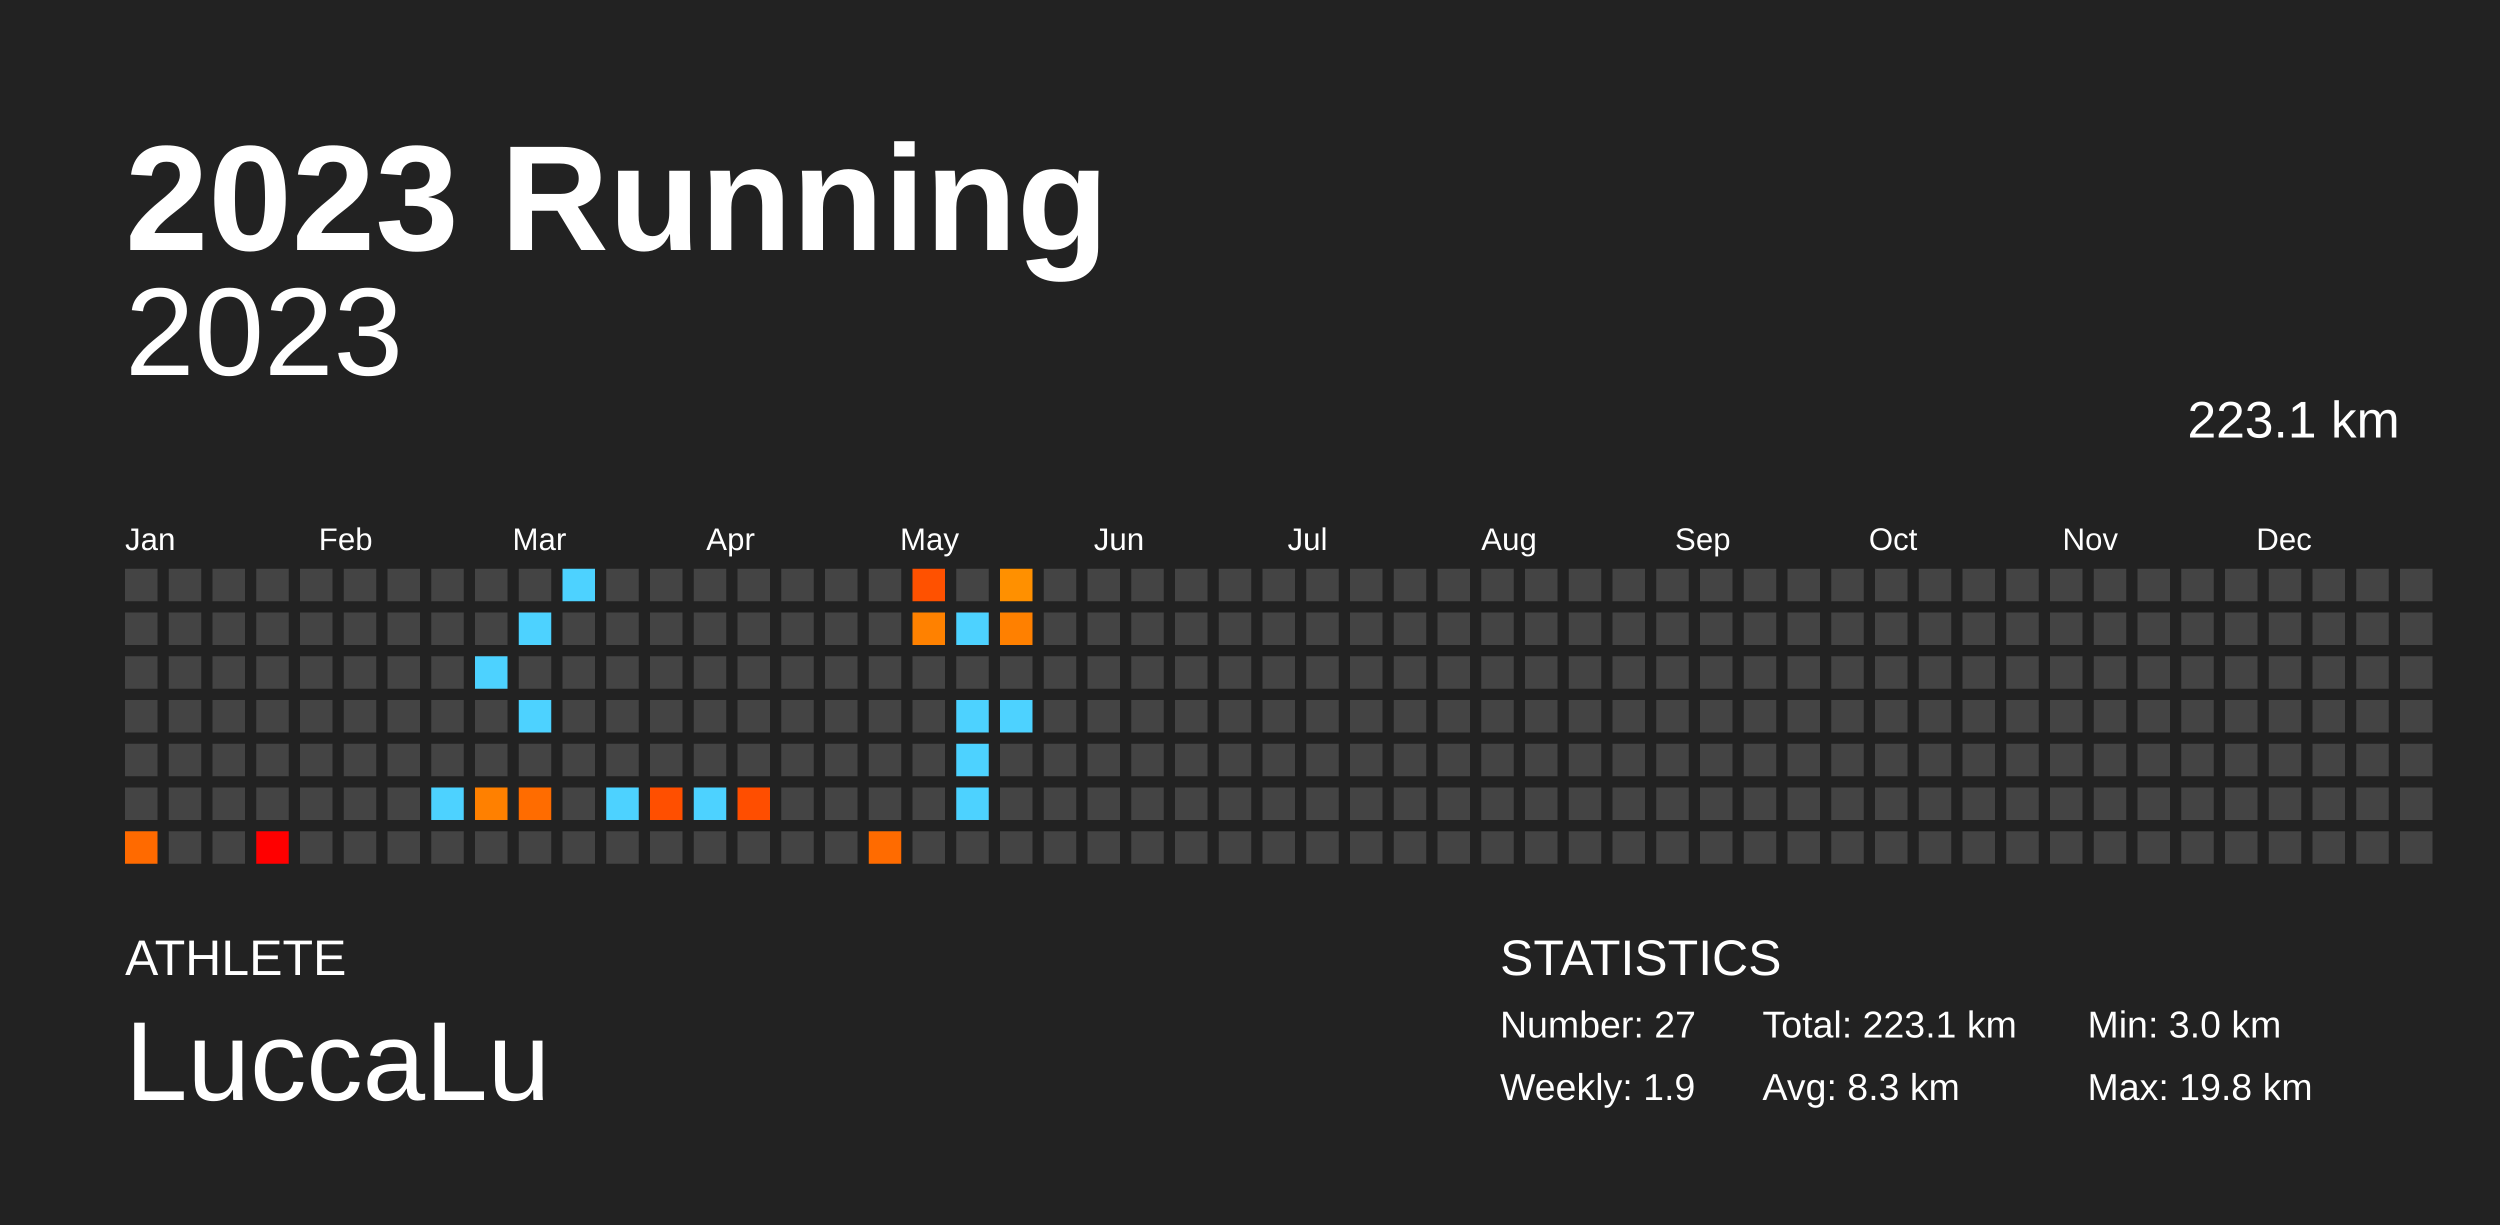
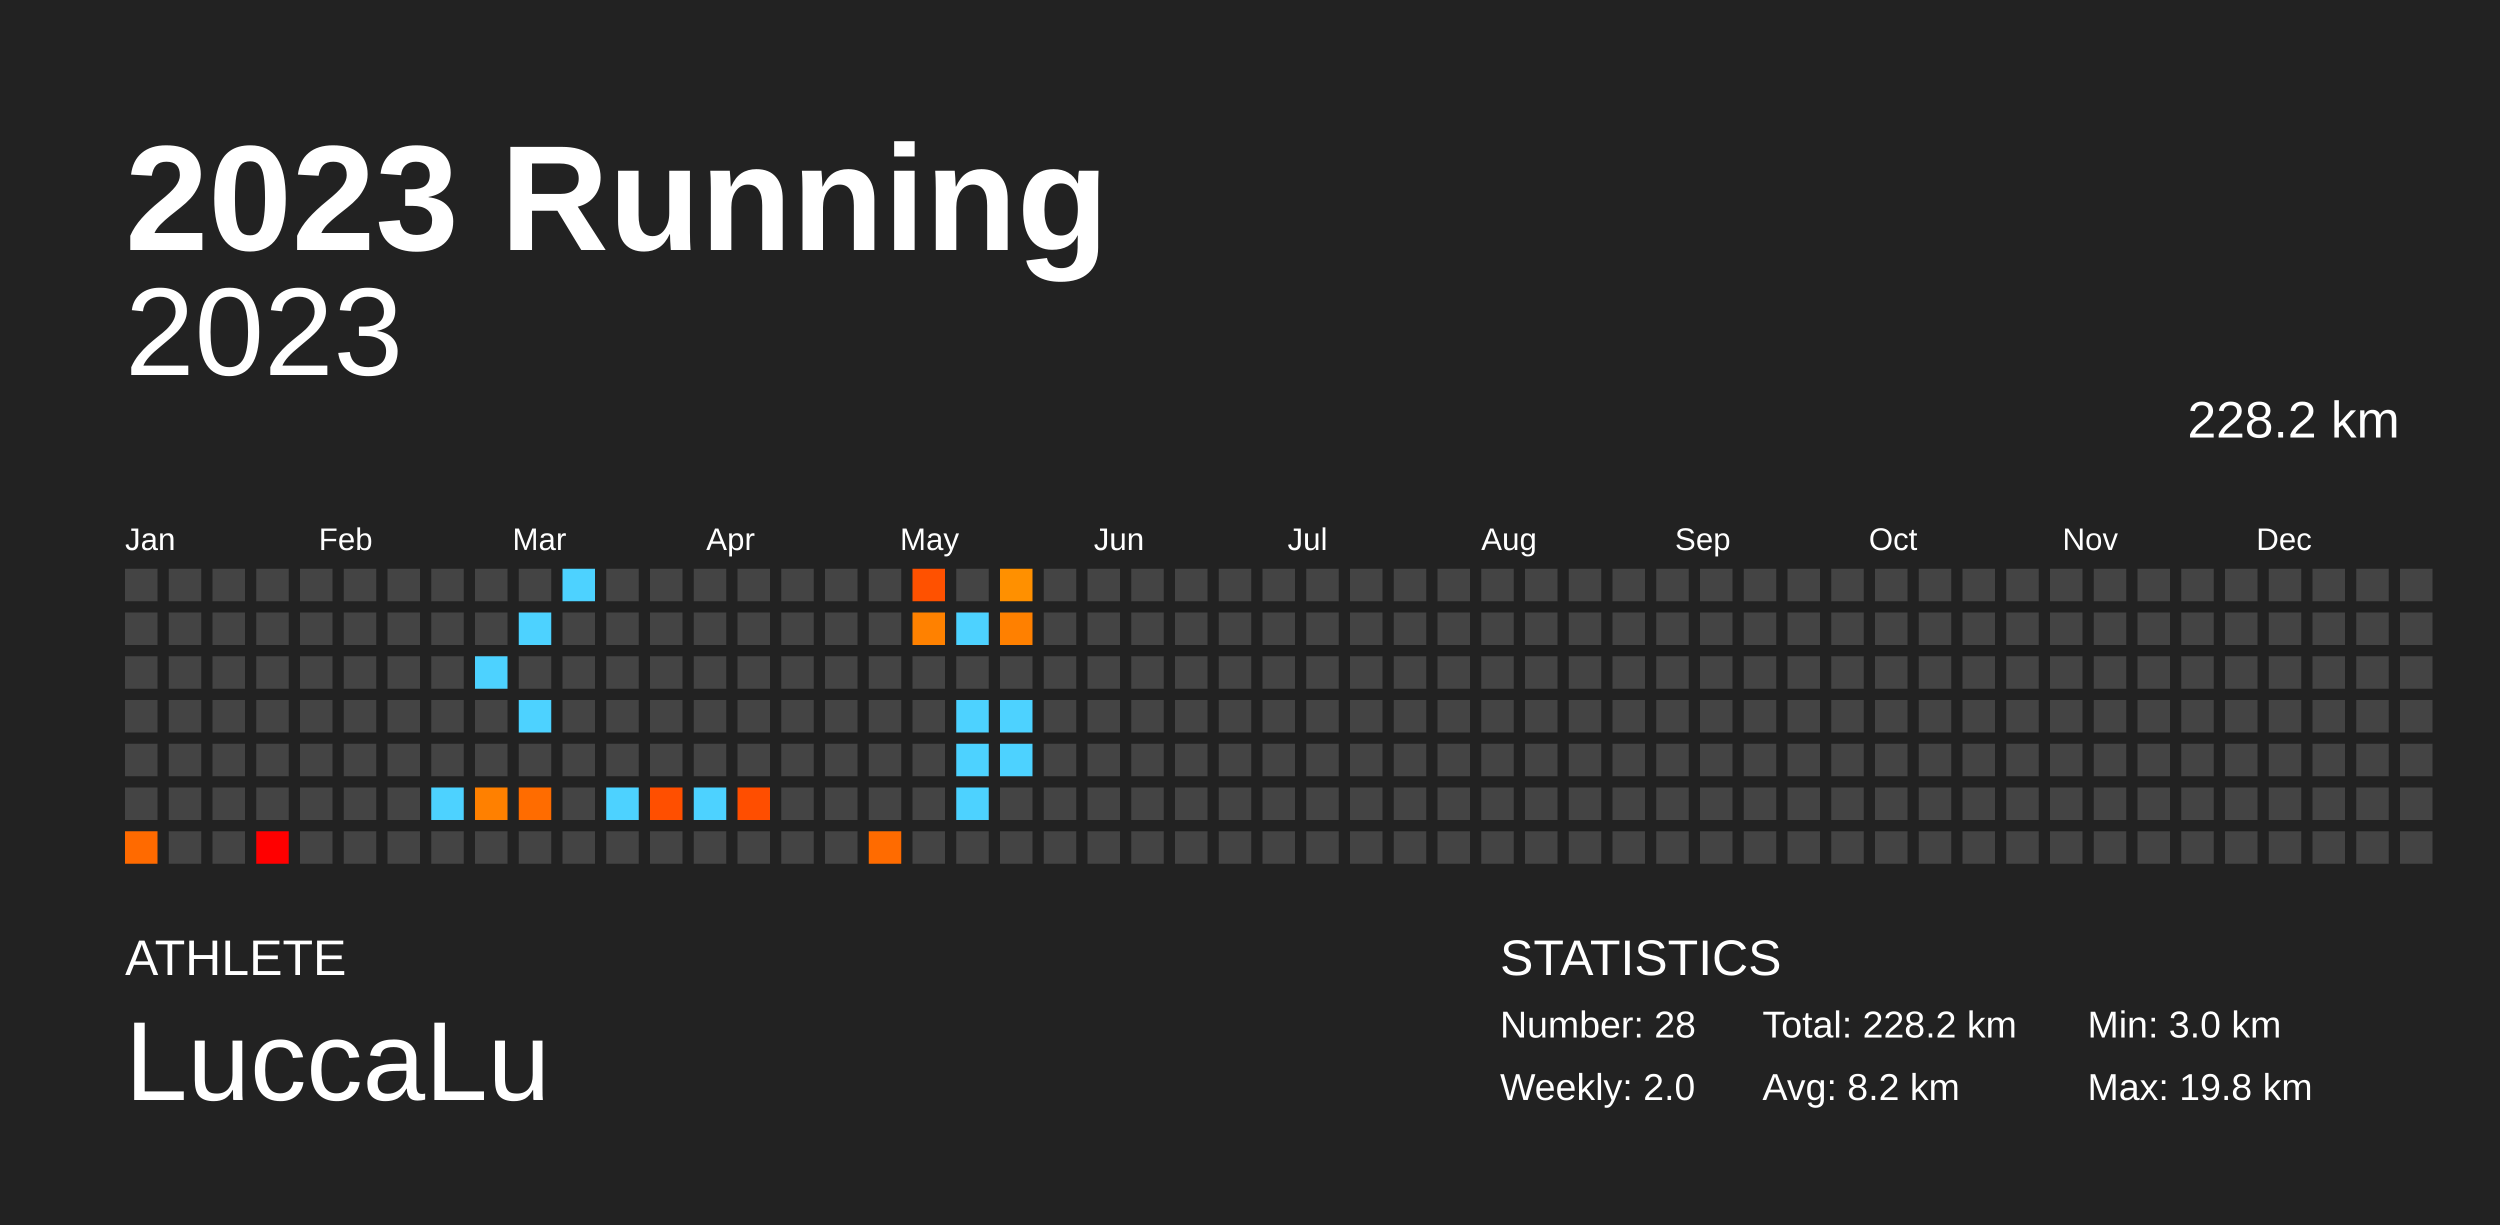
<svg xmlns="http://www.w3.org/2000/svg" baseProfile="full" height="98mm" version="1.1" viewBox="0,0,200,98" width="200mm">
  <defs />
  <rect fill="#222222" height="98" width="200" x="0" y="0" />
  <text fill="#FFFFFF" style="font-size:12px; font-family:Arial; font-weight:bold;" x="10" y="20">2023 Running</text>
  <text fill="#FFFFFF" style="font-size:4px; font-family:Arial" x="10" y="78">ATHLETE</text>
  <text fill="#FFFFFF" style="font-size:9px; font-family:Arial" x="10" y="88">LuccaLu</text>
  <text fill="#FFFFFF" style="font-size:4px; font-family:Arial" x="120" y="78">STATISTICS</text>
-   <text fill="#FFFFFF" style="font-size:3px; font-family:Arial" x="120" y="83">Number: 27</text>
-   <text fill="#FFFFFF" style="font-size:3px; font-family:Arial" x="120" y="88">Weekly: 1.9</text>
-   <text fill="#FFFFFF" style="font-size:3px; font-family:Arial" x="141" y="83">Total: 223.1 km</text>
-   <text fill="#FFFFFF" style="font-size:3px; font-family:Arial" x="141" y="88">Avg: 8.3 km</text>
+   <text fill="#FFFFFF" style="font-size:3px; font-family:Arial" x="120" y="83">Number: 28</text>
+   <text fill="#FFFFFF" style="font-size:3px; font-family:Arial" x="120" y="88">Weekly: 2.0</text>
+   <text fill="#FFFFFF" style="font-size:3px; font-family:Arial" x="141" y="83">Total: 228.2 km</text>
+   <text fill="#FFFFFF" style="font-size:3px; font-family:Arial" x="141" y="88">Avg: 8.2 km</text>
  <text fill="#FFFFFF" style="font-size:3px; font-family:Arial" x="167" y="83">Min: 3.0 km</text>
  <text fill="#FFFFFF" style="font-size:3px; font-family:Arial" x="167" y="88">Max: 19.8 km</text>
  <text alignment-baseline="hanging" fill="#FFFFFF" style="font-size:10.0px; font-family:Arial;" x="10" y="30">2023</text>
-   <text alignment-baseline="hanging" fill="#FFFFFF" style="font-size:4.125px; font-family:Arial;" x="175" y="35">223.1 km</text>
+   <text alignment-baseline="hanging" fill="#FFFFFF" style="font-size:4.125px; font-family:Arial;" x="175" y="35">228.2 km</text>
  <text fill="#FFFFFF" style="font-size:2.5px; font-family:Arial" x="10.0" y="44">Jan</text>
  <text fill="#FFFFFF" style="font-size:2.5px; font-family:Arial" x="25.5" y="44">Feb</text>
  <text fill="#FFFFFF" style="font-size:2.5px; font-family:Arial" x="41.0" y="44">Mar</text>
  <text fill="#FFFFFF" style="font-size:2.5px; font-family:Arial" x="56.5" y="44">Apr</text>
  <text fill="#FFFFFF" style="font-size:2.5px; font-family:Arial" x="72.0" y="44">May</text>
  <text fill="#FFFFFF" style="font-size:2.5px; font-family:Arial" x="87.5" y="44">Jun</text>
  <text fill="#FFFFFF" style="font-size:2.5px; font-family:Arial" x="103.0" y="44">Jul</text>
  <text fill="#FFFFFF" style="font-size:2.5px; font-family:Arial" x="118.5" y="44">Aug</text>
  <text fill="#FFFFFF" style="font-size:2.5px; font-family:Arial" x="134.0" y="44">Sep</text>
  <text fill="#FFFFFF" style="font-size:2.5px; font-family:Arial" x="149.5" y="44">Oct</text>
  <text fill="#FFFFFF" style="font-size:2.5px; font-family:Arial" x="165.0" y="44">Nov</text>
  <text fill="#FFFFFF" style="font-size:2.5px; font-family:Arial" x="180.5" y="44">Dec</text>
  <rect fill="#444444" height="2.6" width="2.6" x="10.0" y="45.5" />
  <rect fill="#444444" height="2.6" width="2.6" x="10.0" y="49.0" />
  <rect fill="#444444" height="2.6" width="2.6" x="10.0" y="52.5" />
  <rect fill="#444444" height="2.6" width="2.6" x="10.0" y="56.0" />
  <rect fill="#444444" height="2.6" width="2.6" x="10.0" y="59.5" />
  <rect fill="#444444" height="2.6" width="2.6" x="10.0" y="63.0" />
  <rect fill="#ff6a00" height="2.6" width="2.6" x="10.0" y="66.5" />
  <rect fill="#444444" height="2.6" width="2.6" x="13.5" y="45.5" />
  <rect fill="#444444" height="2.6" width="2.6" x="13.5" y="49.0" />
  <rect fill="#444444" height="2.6" width="2.6" x="13.5" y="52.5" />
  <rect fill="#444444" height="2.6" width="2.6" x="13.5" y="56.0" />
  <rect fill="#444444" height="2.6" width="2.6" x="13.5" y="59.5" />
  <rect fill="#444444" height="2.6" width="2.6" x="13.5" y="63.0" />
  <rect fill="#444444" height="2.6" width="2.6" x="13.5" y="66.5" />
  <rect fill="#444444" height="2.6" width="2.6" x="17.0" y="45.5" />
  <rect fill="#444444" height="2.6" width="2.6" x="17.0" y="49.0" />
  <rect fill="#444444" height="2.6" width="2.6" x="17.0" y="52.5" />
  <rect fill="#444444" height="2.6" width="2.6" x="17.0" y="56.0" />
  <rect fill="#444444" height="2.6" width="2.6" x="17.0" y="59.5" />
  <rect fill="#444444" height="2.6" width="2.6" x="17.0" y="63.0" />
  <rect fill="#444444" height="2.6" width="2.6" x="17.0" y="66.5" />
  <rect fill="#444444" height="2.6" width="2.6" x="20.5" y="45.5" />
  <rect fill="#444444" height="2.6" width="2.6" x="20.5" y="49.0" />
  <rect fill="#444444" height="2.6" width="2.6" x="20.5" y="52.5" />
  <rect fill="#444444" height="2.6" width="2.6" x="20.5" y="56.0" />
  <rect fill="#444444" height="2.6" width="2.6" x="20.5" y="59.5" />
  <rect fill="#444444" height="2.6" width="2.6" x="20.5" y="63.0" />
  <rect fill="#ff0000" height="2.6" width="2.6" x="20.5" y="66.5" />
  <rect fill="#444444" height="2.6" width="2.6" x="24.0" y="45.5" />
  <rect fill="#444444" height="2.6" width="2.6" x="24.0" y="49.0" />
  <rect fill="#444444" height="2.6" width="2.6" x="24.0" y="52.5" />
  <rect fill="#444444" height="2.6" width="2.6" x="24.0" y="56.0" />
  <rect fill="#444444" height="2.6" width="2.6" x="24.0" y="59.5" />
  <rect fill="#444444" height="2.6" width="2.6" x="24.0" y="63.0" />
  <rect fill="#444444" height="2.6" width="2.6" x="24.0" y="66.5" />
  <rect fill="#444444" height="2.6" width="2.6" x="27.5" y="45.5" />
  <rect fill="#444444" height="2.6" width="2.6" x="27.5" y="49.0" />
  <rect fill="#444444" height="2.6" width="2.6" x="27.5" y="52.5" />
  <rect fill="#444444" height="2.6" width="2.6" x="27.5" y="56.0" />
  <rect fill="#444444" height="2.6" width="2.6" x="27.5" y="59.5" />
  <rect fill="#444444" height="2.6" width="2.6" x="27.5" y="63.0" />
  <rect fill="#444444" height="2.6" width="2.6" x="27.5" y="66.5" />
  <rect fill="#444444" height="2.6" width="2.6" x="31.0" y="45.5" />
  <rect fill="#444444" height="2.6" width="2.6" x="31.0" y="49.0" />
  <rect fill="#444444" height="2.6" width="2.6" x="31.0" y="52.5" />
  <rect fill="#444444" height="2.6" width="2.6" x="31.0" y="56.0" />
  <rect fill="#444444" height="2.6" width="2.6" x="31.0" y="59.5" />
  <rect fill="#444444" height="2.6" width="2.6" x="31.0" y="63.0" />
  <rect fill="#444444" height="2.6" width="2.6" x="31.0" y="66.5" />
  <rect fill="#444444" height="2.6" width="2.6" x="34.5" y="45.5" />
  <rect fill="#444444" height="2.6" width="2.6" x="34.5" y="49.0" />
  <rect fill="#444444" height="2.6" width="2.6" x="34.5" y="52.5" />
  <rect fill="#444444" height="2.6" width="2.6" x="34.5" y="56.0" />
  <rect fill="#444444" height="2.6" width="2.6" x="34.5" y="59.5" />
  <rect fill="#4dd2ff" height="2.6" width="2.6" x="34.5" y="63.0" />
  <rect fill="#444444" height="2.6" width="2.6" x="34.5" y="66.5" />
  <rect fill="#444444" height="2.6" width="2.6" x="38.0" y="45.5" />
  <rect fill="#444444" height="2.6" width="2.6" x="38.0" y="49.0" />
  <rect fill="#4dd2ff" height="2.6" width="2.6" x="38.0" y="52.5" />
  <rect fill="#444444" height="2.6" width="2.6" x="38.0" y="56.0" />
  <rect fill="#444444" height="2.6" width="2.6" x="38.0" y="59.5" />
  <rect fill="#ff8000" height="2.6" width="2.6" x="38.0" y="63.0" />
  <rect fill="#444444" height="2.6" width="2.6" x="38.0" y="66.5" />
  <rect fill="#444444" height="2.6" width="2.6" x="41.5" y="45.5" />
  <rect fill="#4dd2ff" height="2.6" width="2.6" x="41.5" y="49.0" />
  <rect fill="#444444" height="2.6" width="2.6" x="41.5" y="52.5" />
  <rect fill="#4dd2ff" height="2.6" width="2.6" x="41.5" y="56.0" />
  <rect fill="#444444" height="2.6" width="2.6" x="41.5" y="59.5" />
  <rect fill="#ff6c00" height="2.6" width="2.6" x="41.5" y="63.0" />
  <rect fill="#444444" height="2.6" width="2.6" x="41.5" y="66.5" />
  <rect fill="#4dd2ff" height="2.6" width="2.6" x="45.0" y="45.5" />
  <rect fill="#444444" height="2.6" width="2.6" x="45.0" y="49.0" />
  <rect fill="#444444" height="2.6" width="2.6" x="45.0" y="52.5" />
  <rect fill="#444444" height="2.6" width="2.6" x="45.0" y="56.0" />
  <rect fill="#444444" height="2.6" width="2.6" x="45.0" y="59.5" />
  <rect fill="#444444" height="2.6" width="2.6" x="45.0" y="63.0" />
  <rect fill="#444444" height="2.6" width="2.6" x="45.0" y="66.5" />
  <rect fill="#444444" height="2.6" width="2.6" x="48.5" y="45.5" />
  <rect fill="#444444" height="2.6" width="2.6" x="48.5" y="49.0" />
  <rect fill="#444444" height="2.6" width="2.6" x="48.5" y="52.5" />
  <rect fill="#444444" height="2.6" width="2.6" x="48.5" y="56.0" />
  <rect fill="#444444" height="2.6" width="2.6" x="48.5" y="59.5" />
  <rect fill="#4dd2ff" height="2.6" width="2.6" x="48.5" y="63.0" />
  <rect fill="#444444" height="2.6" width="2.6" x="48.5" y="66.5" />
  <rect fill="#444444" height="2.6" width="2.6" x="52.0" y="45.5" />
  <rect fill="#444444" height="2.6" width="2.6" x="52.0" y="49.0" />
  <rect fill="#444444" height="2.6" width="2.6" x="52.0" y="52.5" />
  <rect fill="#444444" height="2.6" width="2.6" x="52.0" y="56.0" />
  <rect fill="#444444" height="2.6" width="2.6" x="52.0" y="59.5" />
  <rect fill="#ff4f00" height="2.6" width="2.6" x="52.0" y="63.0" />
  <rect fill="#444444" height="2.6" width="2.6" x="52.0" y="66.5" />
  <rect fill="#444444" height="2.6" width="2.6" x="55.5" y="45.5" />
  <rect fill="#444444" height="2.6" width="2.6" x="55.5" y="49.0" />
  <rect fill="#444444" height="2.6" width="2.6" x="55.5" y="52.5" />
  <rect fill="#444444" height="2.6" width="2.6" x="55.5" y="56.0" />
  <rect fill="#444444" height="2.6" width="2.6" x="55.5" y="59.5" />
  <rect fill="#4dd2ff" height="2.6" width="2.6" x="55.5" y="63.0" />
  <rect fill="#444444" height="2.6" width="2.6" x="55.5" y="66.5" />
  <rect fill="#444444" height="2.6" width="2.6" x="59.0" y="45.5" />
  <rect fill="#444444" height="2.6" width="2.6" x="59.0" y="49.0" />
  <rect fill="#444444" height="2.6" width="2.6" x="59.0" y="52.5" />
  <rect fill="#444444" height="2.6" width="2.6" x="59.0" y="56.0" />
  <rect fill="#444444" height="2.6" width="2.6" x="59.0" y="59.5" />
  <rect fill="#ff4e00" height="2.6" width="2.6" x="59.0" y="63.0" />
  <rect fill="#444444" height="2.6" width="2.6" x="59.0" y="66.5" />
  <rect fill="#444444" height="2.6" width="2.6" x="62.5" y="45.5" />
  <rect fill="#444444" height="2.6" width="2.6" x="62.5" y="49.0" />
  <rect fill="#444444" height="2.6" width="2.6" x="62.5" y="52.5" />
  <rect fill="#444444" height="2.6" width="2.6" x="62.5" y="56.0" />
  <rect fill="#444444" height="2.6" width="2.6" x="62.5" y="59.5" />
  <rect fill="#444444" height="2.6" width="2.6" x="62.5" y="63.0" />
  <rect fill="#444444" height="2.6" width="2.6" x="62.5" y="66.5" />
  <rect fill="#444444" height="2.6" width="2.6" x="66.0" y="45.5" />
  <rect fill="#444444" height="2.6" width="2.6" x="66.0" y="49.0" />
  <rect fill="#444444" height="2.6" width="2.6" x="66.0" y="52.5" />
  <rect fill="#444444" height="2.6" width="2.6" x="66.0" y="56.0" />
  <rect fill="#444444" height="2.6" width="2.6" x="66.0" y="59.5" />
  <rect fill="#444444" height="2.6" width="2.6" x="66.0" y="63.0" />
  <rect fill="#444444" height="2.6" width="2.6" x="66.0" y="66.5" />
  <rect fill="#444444" height="2.6" width="2.6" x="69.5" y="45.5" />
  <rect fill="#444444" height="2.6" width="2.6" x="69.5" y="49.0" />
  <rect fill="#444444" height="2.6" width="2.6" x="69.5" y="52.5" />
  <rect fill="#444444" height="2.6" width="2.6" x="69.5" y="56.0" />
  <rect fill="#444444" height="2.6" width="2.6" x="69.5" y="59.5" />
  <rect fill="#444444" height="2.6" width="2.6" x="69.5" y="63.0" />
  <rect fill="#ff6b00" height="2.6" width="2.6" x="69.5" y="66.5" />
  <rect fill="#ff5100" height="2.6" width="2.6" x="73.0" y="45.5" />
  <rect fill="#ff8100" height="2.6" width="2.6" x="73.0" y="49.0" />
  <rect fill="#444444" height="2.6" width="2.6" x="73.0" y="52.5" />
  <rect fill="#444444" height="2.6" width="2.6" x="73.0" y="56.0" />
  <rect fill="#444444" height="2.6" width="2.6" x="73.0" y="59.5" />
  <rect fill="#444444" height="2.6" width="2.6" x="73.0" y="63.0" />
  <rect fill="#444444" height="2.6" width="2.6" x="73.0" y="66.5" />
  <rect fill="#444444" height="2.6" width="2.6" x="76.5" y="45.5" />
  <rect fill="#4dd2ff" height="2.6" width="2.6" x="76.5" y="49.0" />
  <rect fill="#444444" height="2.6" width="2.6" x="76.5" y="52.5" />
  <rect fill="#4dd2ff" height="2.6" width="2.6" x="76.5" y="56.0" />
  <rect fill="#4dd2ff" height="2.6" width="2.6" x="76.5" y="59.5" />
  <rect fill="#4dd2ff" height="2.6" width="2.6" x="76.5" y="63.0" />
  <rect fill="#444444" height="2.6" width="2.6" x="76.5" y="66.5" />
  <rect fill="#ff9000" height="2.6" width="2.6" x="80.0" y="45.5" />
  <rect fill="#ff8000" height="2.6" width="2.6" x="80.0" y="49.0" />
  <rect fill="#444444" height="2.6" width="2.6" x="80.0" y="52.5" />
  <rect fill="#4dd2ff" height="2.6" width="2.6" x="80.0" y="56.0" />
-   <rect fill="#444444" height="2.6" width="2.6" x="80.0" y="59.5" />
+   <rect fill="#4dd2ff" height="2.6" width="2.6" x="80.0" y="59.5" />
  <rect fill="#444444" height="2.6" width="2.6" x="80.0" y="63.0" />
  <rect fill="#444444" height="2.6" width="2.6" x="80.0" y="66.5" />
  <rect fill="#444444" height="2.6" width="2.6" x="83.5" y="45.5" />
  <rect fill="#444444" height="2.6" width="2.6" x="83.5" y="49.0" />
  <rect fill="#444444" height="2.6" width="2.6" x="83.5" y="52.5" />
  <rect fill="#444444" height="2.6" width="2.6" x="83.5" y="56.0" />
  <rect fill="#444444" height="2.6" width="2.6" x="83.5" y="59.5" />
  <rect fill="#444444" height="2.6" width="2.6" x="83.5" y="63.0" />
  <rect fill="#444444" height="2.6" width="2.6" x="83.5" y="66.5" />
  <rect fill="#444444" height="2.6" width="2.6" x="87.0" y="45.5" />
  <rect fill="#444444" height="2.6" width="2.6" x="87.0" y="49.0" />
  <rect fill="#444444" height="2.6" width="2.6" x="87.0" y="52.5" />
  <rect fill="#444444" height="2.6" width="2.6" x="87.0" y="56.0" />
  <rect fill="#444444" height="2.6" width="2.6" x="87.0" y="59.5" />
  <rect fill="#444444" height="2.6" width="2.6" x="87.0" y="63.0" />
  <rect fill="#444444" height="2.6" width="2.6" x="87.0" y="66.5" />
  <rect fill="#444444" height="2.6" width="2.6" x="90.5" y="45.5" />
  <rect fill="#444444" height="2.6" width="2.6" x="90.5" y="49.0" />
  <rect fill="#444444" height="2.6" width="2.6" x="90.5" y="52.5" />
  <rect fill="#444444" height="2.6" width="2.6" x="90.5" y="56.0" />
  <rect fill="#444444" height="2.6" width="2.6" x="90.5" y="59.5" />
  <rect fill="#444444" height="2.6" width="2.6" x="90.5" y="63.0" />
  <rect fill="#444444" height="2.6" width="2.6" x="90.5" y="66.5" />
  <rect fill="#444444" height="2.6" width="2.6" x="94.0" y="45.5" />
  <rect fill="#444444" height="2.6" width="2.6" x="94.0" y="49.0" />
  <rect fill="#444444" height="2.6" width="2.6" x="94.0" y="52.5" />
  <rect fill="#444444" height="2.6" width="2.6" x="94.0" y="56.0" />
  <rect fill="#444444" height="2.6" width="2.6" x="94.0" y="59.5" />
  <rect fill="#444444" height="2.6" width="2.6" x="94.0" y="63.0" />
  <rect fill="#444444" height="2.6" width="2.6" x="94.0" y="66.5" />
  <rect fill="#444444" height="2.6" width="2.6" x="97.5" y="45.5" />
  <rect fill="#444444" height="2.6" width="2.6" x="97.5" y="49.0" />
  <rect fill="#444444" height="2.6" width="2.6" x="97.5" y="52.5" />
  <rect fill="#444444" height="2.6" width="2.6" x="97.5" y="56.0" />
  <rect fill="#444444" height="2.6" width="2.6" x="97.5" y="59.5" />
  <rect fill="#444444" height="2.6" width="2.6" x="97.5" y="63.0" />
  <rect fill="#444444" height="2.6" width="2.6" x="97.5" y="66.5" />
  <rect fill="#444444" height="2.6" width="2.6" x="101.0" y="45.5" />
  <rect fill="#444444" height="2.6" width="2.6" x="101.0" y="49.0" />
  <rect fill="#444444" height="2.6" width="2.6" x="101.0" y="52.5" />
  <rect fill="#444444" height="2.6" width="2.6" x="101.0" y="56.0" />
  <rect fill="#444444" height="2.6" width="2.6" x="101.0" y="59.5" />
  <rect fill="#444444" height="2.6" width="2.6" x="101.0" y="63.0" />
  <rect fill="#444444" height="2.6" width="2.6" x="101.0" y="66.5" />
  <rect fill="#444444" height="2.6" width="2.6" x="104.5" y="45.5" />
  <rect fill="#444444" height="2.6" width="2.6" x="104.5" y="49.0" />
  <rect fill="#444444" height="2.6" width="2.6" x="104.5" y="52.5" />
  <rect fill="#444444" height="2.6" width="2.6" x="104.5" y="56.0" />
  <rect fill="#444444" height="2.6" width="2.6" x="104.5" y="59.5" />
  <rect fill="#444444" height="2.6" width="2.6" x="104.5" y="63.0" />
  <rect fill="#444444" height="2.6" width="2.6" x="104.5" y="66.5" />
  <rect fill="#444444" height="2.6" width="2.6" x="108.0" y="45.5" />
  <rect fill="#444444" height="2.6" width="2.6" x="108.0" y="49.0" />
  <rect fill="#444444" height="2.6" width="2.6" x="108.0" y="52.5" />
  <rect fill="#444444" height="2.6" width="2.6" x="108.0" y="56.0" />
  <rect fill="#444444" height="2.6" width="2.6" x="108.0" y="59.5" />
  <rect fill="#444444" height="2.6" width="2.6" x="108.0" y="63.0" />
  <rect fill="#444444" height="2.6" width="2.6" x="108.0" y="66.5" />
  <rect fill="#444444" height="2.6" width="2.6" x="111.5" y="45.5" />
  <rect fill="#444444" height="2.6" width="2.6" x="111.5" y="49.0" />
  <rect fill="#444444" height="2.6" width="2.6" x="111.5" y="52.5" />
  <rect fill="#444444" height="2.6" width="2.6" x="111.5" y="56.0" />
  <rect fill="#444444" height="2.6" width="2.6" x="111.5" y="59.5" />
  <rect fill="#444444" height="2.6" width="2.6" x="111.5" y="63.0" />
  <rect fill="#444444" height="2.6" width="2.6" x="111.5" y="66.5" />
  <rect fill="#444444" height="2.6" width="2.6" x="115.0" y="45.5" />
  <rect fill="#444444" height="2.6" width="2.6" x="115.0" y="49.0" />
  <rect fill="#444444" height="2.6" width="2.6" x="115.0" y="52.5" />
  <rect fill="#444444" height="2.6" width="2.6" x="115.0" y="56.0" />
  <rect fill="#444444" height="2.6" width="2.6" x="115.0" y="59.5" />
  <rect fill="#444444" height="2.6" width="2.6" x="115.0" y="63.0" />
  <rect fill="#444444" height="2.6" width="2.6" x="115.0" y="66.5" />
  <rect fill="#444444" height="2.6" width="2.6" x="118.5" y="45.5" />
  <rect fill="#444444" height="2.6" width="2.6" x="118.5" y="49.0" />
  <rect fill="#444444" height="2.6" width="2.6" x="118.5" y="52.5" />
  <rect fill="#444444" height="2.6" width="2.6" x="118.5" y="56.0" />
  <rect fill="#444444" height="2.6" width="2.6" x="118.5" y="59.5" />
  <rect fill="#444444" height="2.6" width="2.6" x="118.5" y="63.0" />
  <rect fill="#444444" height="2.6" width="2.6" x="118.5" y="66.5" />
  <rect fill="#444444" height="2.6" width="2.6" x="122.0" y="45.5" />
  <rect fill="#444444" height="2.6" width="2.6" x="122.0" y="49.0" />
  <rect fill="#444444" height="2.6" width="2.6" x="122.0" y="52.5" />
  <rect fill="#444444" height="2.6" width="2.6" x="122.0" y="56.0" />
  <rect fill="#444444" height="2.6" width="2.6" x="122.0" y="59.5" />
  <rect fill="#444444" height="2.6" width="2.6" x="122.0" y="63.0" />
  <rect fill="#444444" height="2.6" width="2.6" x="122.0" y="66.5" />
  <rect fill="#444444" height="2.6" width="2.6" x="125.5" y="45.5" />
  <rect fill="#444444" height="2.6" width="2.6" x="125.5" y="49.0" />
  <rect fill="#444444" height="2.6" width="2.6" x="125.5" y="52.5" />
  <rect fill="#444444" height="2.6" width="2.6" x="125.5" y="56.0" />
  <rect fill="#444444" height="2.6" width="2.6" x="125.5" y="59.5" />
  <rect fill="#444444" height="2.6" width="2.6" x="125.5" y="63.0" />
  <rect fill="#444444" height="2.6" width="2.6" x="125.5" y="66.5" />
  <rect fill="#444444" height="2.6" width="2.6" x="129.0" y="45.5" />
  <rect fill="#444444" height="2.6" width="2.6" x="129.0" y="49.0" />
  <rect fill="#444444" height="2.6" width="2.6" x="129.0" y="52.5" />
  <rect fill="#444444" height="2.6" width="2.6" x="129.0" y="56.0" />
  <rect fill="#444444" height="2.6" width="2.6" x="129.0" y="59.5" />
  <rect fill="#444444" height="2.6" width="2.6" x="129.0" y="63.0" />
  <rect fill="#444444" height="2.6" width="2.6" x="129.0" y="66.5" />
  <rect fill="#444444" height="2.6" width="2.6" x="132.5" y="45.5" />
  <rect fill="#444444" height="2.6" width="2.6" x="132.5" y="49.0" />
  <rect fill="#444444" height="2.6" width="2.6" x="132.5" y="52.5" />
  <rect fill="#444444" height="2.6" width="2.6" x="132.5" y="56.0" />
  <rect fill="#444444" height="2.6" width="2.6" x="132.5" y="59.5" />
  <rect fill="#444444" height="2.6" width="2.6" x="132.5" y="63.0" />
  <rect fill="#444444" height="2.6" width="2.6" x="132.5" y="66.5" />
  <rect fill="#444444" height="2.6" width="2.6" x="136.0" y="45.5" />
  <rect fill="#444444" height="2.6" width="2.6" x="136.0" y="49.0" />
  <rect fill="#444444" height="2.6" width="2.6" x="136.0" y="52.5" />
  <rect fill="#444444" height="2.6" width="2.6" x="136.0" y="56.0" />
  <rect fill="#444444" height="2.6" width="2.6" x="136.0" y="59.5" />
  <rect fill="#444444" height="2.6" width="2.6" x="136.0" y="63.0" />
  <rect fill="#444444" height="2.6" width="2.6" x="136.0" y="66.5" />
  <rect fill="#444444" height="2.6" width="2.6" x="139.5" y="45.5" />
  <rect fill="#444444" height="2.6" width="2.6" x="139.5" y="49.0" />
  <rect fill="#444444" height="2.6" width="2.6" x="139.5" y="52.5" />
  <rect fill="#444444" height="2.6" width="2.6" x="139.5" y="56.0" />
  <rect fill="#444444" height="2.6" width="2.6" x="139.5" y="59.5" />
  <rect fill="#444444" height="2.6" width="2.6" x="139.5" y="63.0" />
  <rect fill="#444444" height="2.6" width="2.6" x="139.5" y="66.5" />
  <rect fill="#444444" height="2.6" width="2.6" x="143.0" y="45.5" />
  <rect fill="#444444" height="2.6" width="2.6" x="143.0" y="49.0" />
  <rect fill="#444444" height="2.6" width="2.6" x="143.0" y="52.5" />
  <rect fill="#444444" height="2.6" width="2.6" x="143.0" y="56.0" />
  <rect fill="#444444" height="2.6" width="2.6" x="143.0" y="59.5" />
  <rect fill="#444444" height="2.6" width="2.6" x="143.0" y="63.0" />
  <rect fill="#444444" height="2.6" width="2.6" x="143.0" y="66.5" />
  <rect fill="#444444" height="2.6" width="2.6" x="146.5" y="45.5" />
  <rect fill="#444444" height="2.6" width="2.6" x="146.5" y="49.0" />
  <rect fill="#444444" height="2.6" width="2.6" x="146.5" y="52.5" />
  <rect fill="#444444" height="2.6" width="2.6" x="146.5" y="56.0" />
  <rect fill="#444444" height="2.6" width="2.6" x="146.5" y="59.5" />
  <rect fill="#444444" height="2.6" width="2.6" x="146.5" y="63.0" />
  <rect fill="#444444" height="2.6" width="2.6" x="146.5" y="66.5" />
  <rect fill="#444444" height="2.6" width="2.6" x="150.0" y="45.5" />
  <rect fill="#444444" height="2.6" width="2.6" x="150.0" y="49.0" />
  <rect fill="#444444" height="2.6" width="2.6" x="150.0" y="52.5" />
  <rect fill="#444444" height="2.6" width="2.6" x="150.0" y="56.0" />
  <rect fill="#444444" height="2.6" width="2.6" x="150.0" y="59.5" />
  <rect fill="#444444" height="2.6" width="2.6" x="150.0" y="63.0" />
  <rect fill="#444444" height="2.6" width="2.6" x="150.0" y="66.5" />
  <rect fill="#444444" height="2.6" width="2.6" x="153.5" y="45.5" />
  <rect fill="#444444" height="2.6" width="2.6" x="153.5" y="49.0" />
  <rect fill="#444444" height="2.6" width="2.6" x="153.5" y="52.5" />
  <rect fill="#444444" height="2.6" width="2.6" x="153.5" y="56.0" />
  <rect fill="#444444" height="2.6" width="2.6" x="153.5" y="59.5" />
  <rect fill="#444444" height="2.6" width="2.6" x="153.5" y="63.0" />
  <rect fill="#444444" height="2.6" width="2.6" x="153.5" y="66.5" />
  <rect fill="#444444" height="2.6" width="2.6" x="157.0" y="45.5" />
  <rect fill="#444444" height="2.6" width="2.6" x="157.0" y="49.0" />
  <rect fill="#444444" height="2.6" width="2.6" x="157.0" y="52.5" />
  <rect fill="#444444" height="2.6" width="2.6" x="157.0" y="56.0" />
  <rect fill="#444444" height="2.6" width="2.6" x="157.0" y="59.5" />
  <rect fill="#444444" height="2.6" width="2.6" x="157.0" y="63.0" />
  <rect fill="#444444" height="2.6" width="2.6" x="157.0" y="66.5" />
  <rect fill="#444444" height="2.6" width="2.6" x="160.5" y="45.5" />
  <rect fill="#444444" height="2.6" width="2.6" x="160.5" y="49.0" />
  <rect fill="#444444" height="2.6" width="2.6" x="160.5" y="52.5" />
  <rect fill="#444444" height="2.6" width="2.6" x="160.5" y="56.0" />
  <rect fill="#444444" height="2.6" width="2.6" x="160.5" y="59.5" />
  <rect fill="#444444" height="2.6" width="2.6" x="160.5" y="63.0" />
  <rect fill="#444444" height="2.6" width="2.6" x="160.5" y="66.5" />
  <rect fill="#444444" height="2.6" width="2.6" x="164.0" y="45.5" />
  <rect fill="#444444" height="2.6" width="2.6" x="164.0" y="49.0" />
  <rect fill="#444444" height="2.6" width="2.6" x="164.0" y="52.5" />
  <rect fill="#444444" height="2.6" width="2.6" x="164.0" y="56.0" />
  <rect fill="#444444" height="2.6" width="2.6" x="164.0" y="59.5" />
  <rect fill="#444444" height="2.6" width="2.6" x="164.0" y="63.0" />
  <rect fill="#444444" height="2.6" width="2.6" x="164.0" y="66.5" />
  <rect fill="#444444" height="2.6" width="2.6" x="167.5" y="45.5" />
  <rect fill="#444444" height="2.6" width="2.6" x="167.5" y="49.0" />
  <rect fill="#444444" height="2.6" width="2.6" x="167.5" y="52.5" />
  <rect fill="#444444" height="2.6" width="2.6" x="167.5" y="56.0" />
  <rect fill="#444444" height="2.6" width="2.6" x="167.5" y="59.5" />
  <rect fill="#444444" height="2.6" width="2.6" x="167.5" y="63.0" />
  <rect fill="#444444" height="2.6" width="2.6" x="167.5" y="66.5" />
  <rect fill="#444444" height="2.6" width="2.6" x="171.0" y="45.5" />
  <rect fill="#444444" height="2.6" width="2.6" x="171.0" y="49.0" />
  <rect fill="#444444" height="2.6" width="2.6" x="171.0" y="52.5" />
  <rect fill="#444444" height="2.6" width="2.6" x="171.0" y="56.0" />
  <rect fill="#444444" height="2.6" width="2.6" x="171.0" y="59.5" />
  <rect fill="#444444" height="2.6" width="2.6" x="171.0" y="63.0" />
  <rect fill="#444444" height="2.6" width="2.6" x="171.0" y="66.5" />
  <rect fill="#444444" height="2.6" width="2.6" x="174.5" y="45.5" />
  <rect fill="#444444" height="2.6" width="2.6" x="174.5" y="49.0" />
  <rect fill="#444444" height="2.6" width="2.6" x="174.5" y="52.5" />
  <rect fill="#444444" height="2.6" width="2.6" x="174.5" y="56.0" />
  <rect fill="#444444" height="2.6" width="2.6" x="174.5" y="59.5" />
  <rect fill="#444444" height="2.6" width="2.6" x="174.5" y="63.0" />
  <rect fill="#444444" height="2.6" width="2.6" x="174.5" y="66.5" />
  <rect fill="#444444" height="2.6" width="2.6" x="178.0" y="45.5" />
  <rect fill="#444444" height="2.6" width="2.6" x="178.0" y="49.0" />
  <rect fill="#444444" height="2.6" width="2.6" x="178.0" y="52.5" />
  <rect fill="#444444" height="2.6" width="2.6" x="178.0" y="56.0" />
  <rect fill="#444444" height="2.6" width="2.6" x="178.0" y="59.5" />
  <rect fill="#444444" height="2.6" width="2.6" x="178.0" y="63.0" />
  <rect fill="#444444" height="2.6" width="2.6" x="178.0" y="66.5" />
  <rect fill="#444444" height="2.6" width="2.6" x="181.5" y="45.5" />
  <rect fill="#444444" height="2.6" width="2.6" x="181.5" y="49.0" />
  <rect fill="#444444" height="2.6" width="2.6" x="181.5" y="52.5" />
  <rect fill="#444444" height="2.6" width="2.6" x="181.5" y="56.0" />
  <rect fill="#444444" height="2.6" width="2.6" x="181.5" y="59.5" />
  <rect fill="#444444" height="2.6" width="2.6" x="181.5" y="63.0" />
  <rect fill="#444444" height="2.6" width="2.6" x="181.5" y="66.5" />
  <rect fill="#444444" height="2.6" width="2.6" x="185.0" y="45.5" />
  <rect fill="#444444" height="2.6" width="2.6" x="185.0" y="49.0" />
  <rect fill="#444444" height="2.6" width="2.6" x="185.0" y="52.5" />
  <rect fill="#444444" height="2.6" width="2.6" x="185.0" y="56.0" />
  <rect fill="#444444" height="2.6" width="2.6" x="185.0" y="59.5" />
  <rect fill="#444444" height="2.6" width="2.6" x="185.0" y="63.0" />
  <rect fill="#444444" height="2.6" width="2.6" x="185.0" y="66.5" />
  <rect fill="#444444" height="2.6" width="2.6" x="188.5" y="45.5" />
  <rect fill="#444444" height="2.6" width="2.6" x="188.5" y="49.0" />
  <rect fill="#444444" height="2.6" width="2.6" x="188.5" y="52.5" />
  <rect fill="#444444" height="2.6" width="2.6" x="188.5" y="56.0" />
  <rect fill="#444444" height="2.6" width="2.6" x="188.5" y="59.5" />
  <rect fill="#444444" height="2.6" width="2.6" x="188.5" y="63.0" />
  <rect fill="#444444" height="2.6" width="2.6" x="188.5" y="66.5" />
  <rect fill="#444444" height="2.6" width="2.6" x="192.0" y="45.5" />
  <rect fill="#444444" height="2.6" width="2.6" x="192.0" y="49.0" />
  <rect fill="#444444" height="2.6" width="2.6" x="192.0" y="52.5" />
  <rect fill="#444444" height="2.6" width="2.6" x="192.0" y="56.0" />
  <rect fill="#444444" height="2.6" width="2.6" x="192.0" y="59.5" />
  <rect fill="#444444" height="2.6" width="2.6" x="192.0" y="63.0" />
  <rect fill="#444444" height="2.6" width="2.6" x="192.0" y="66.5" />
</svg>
